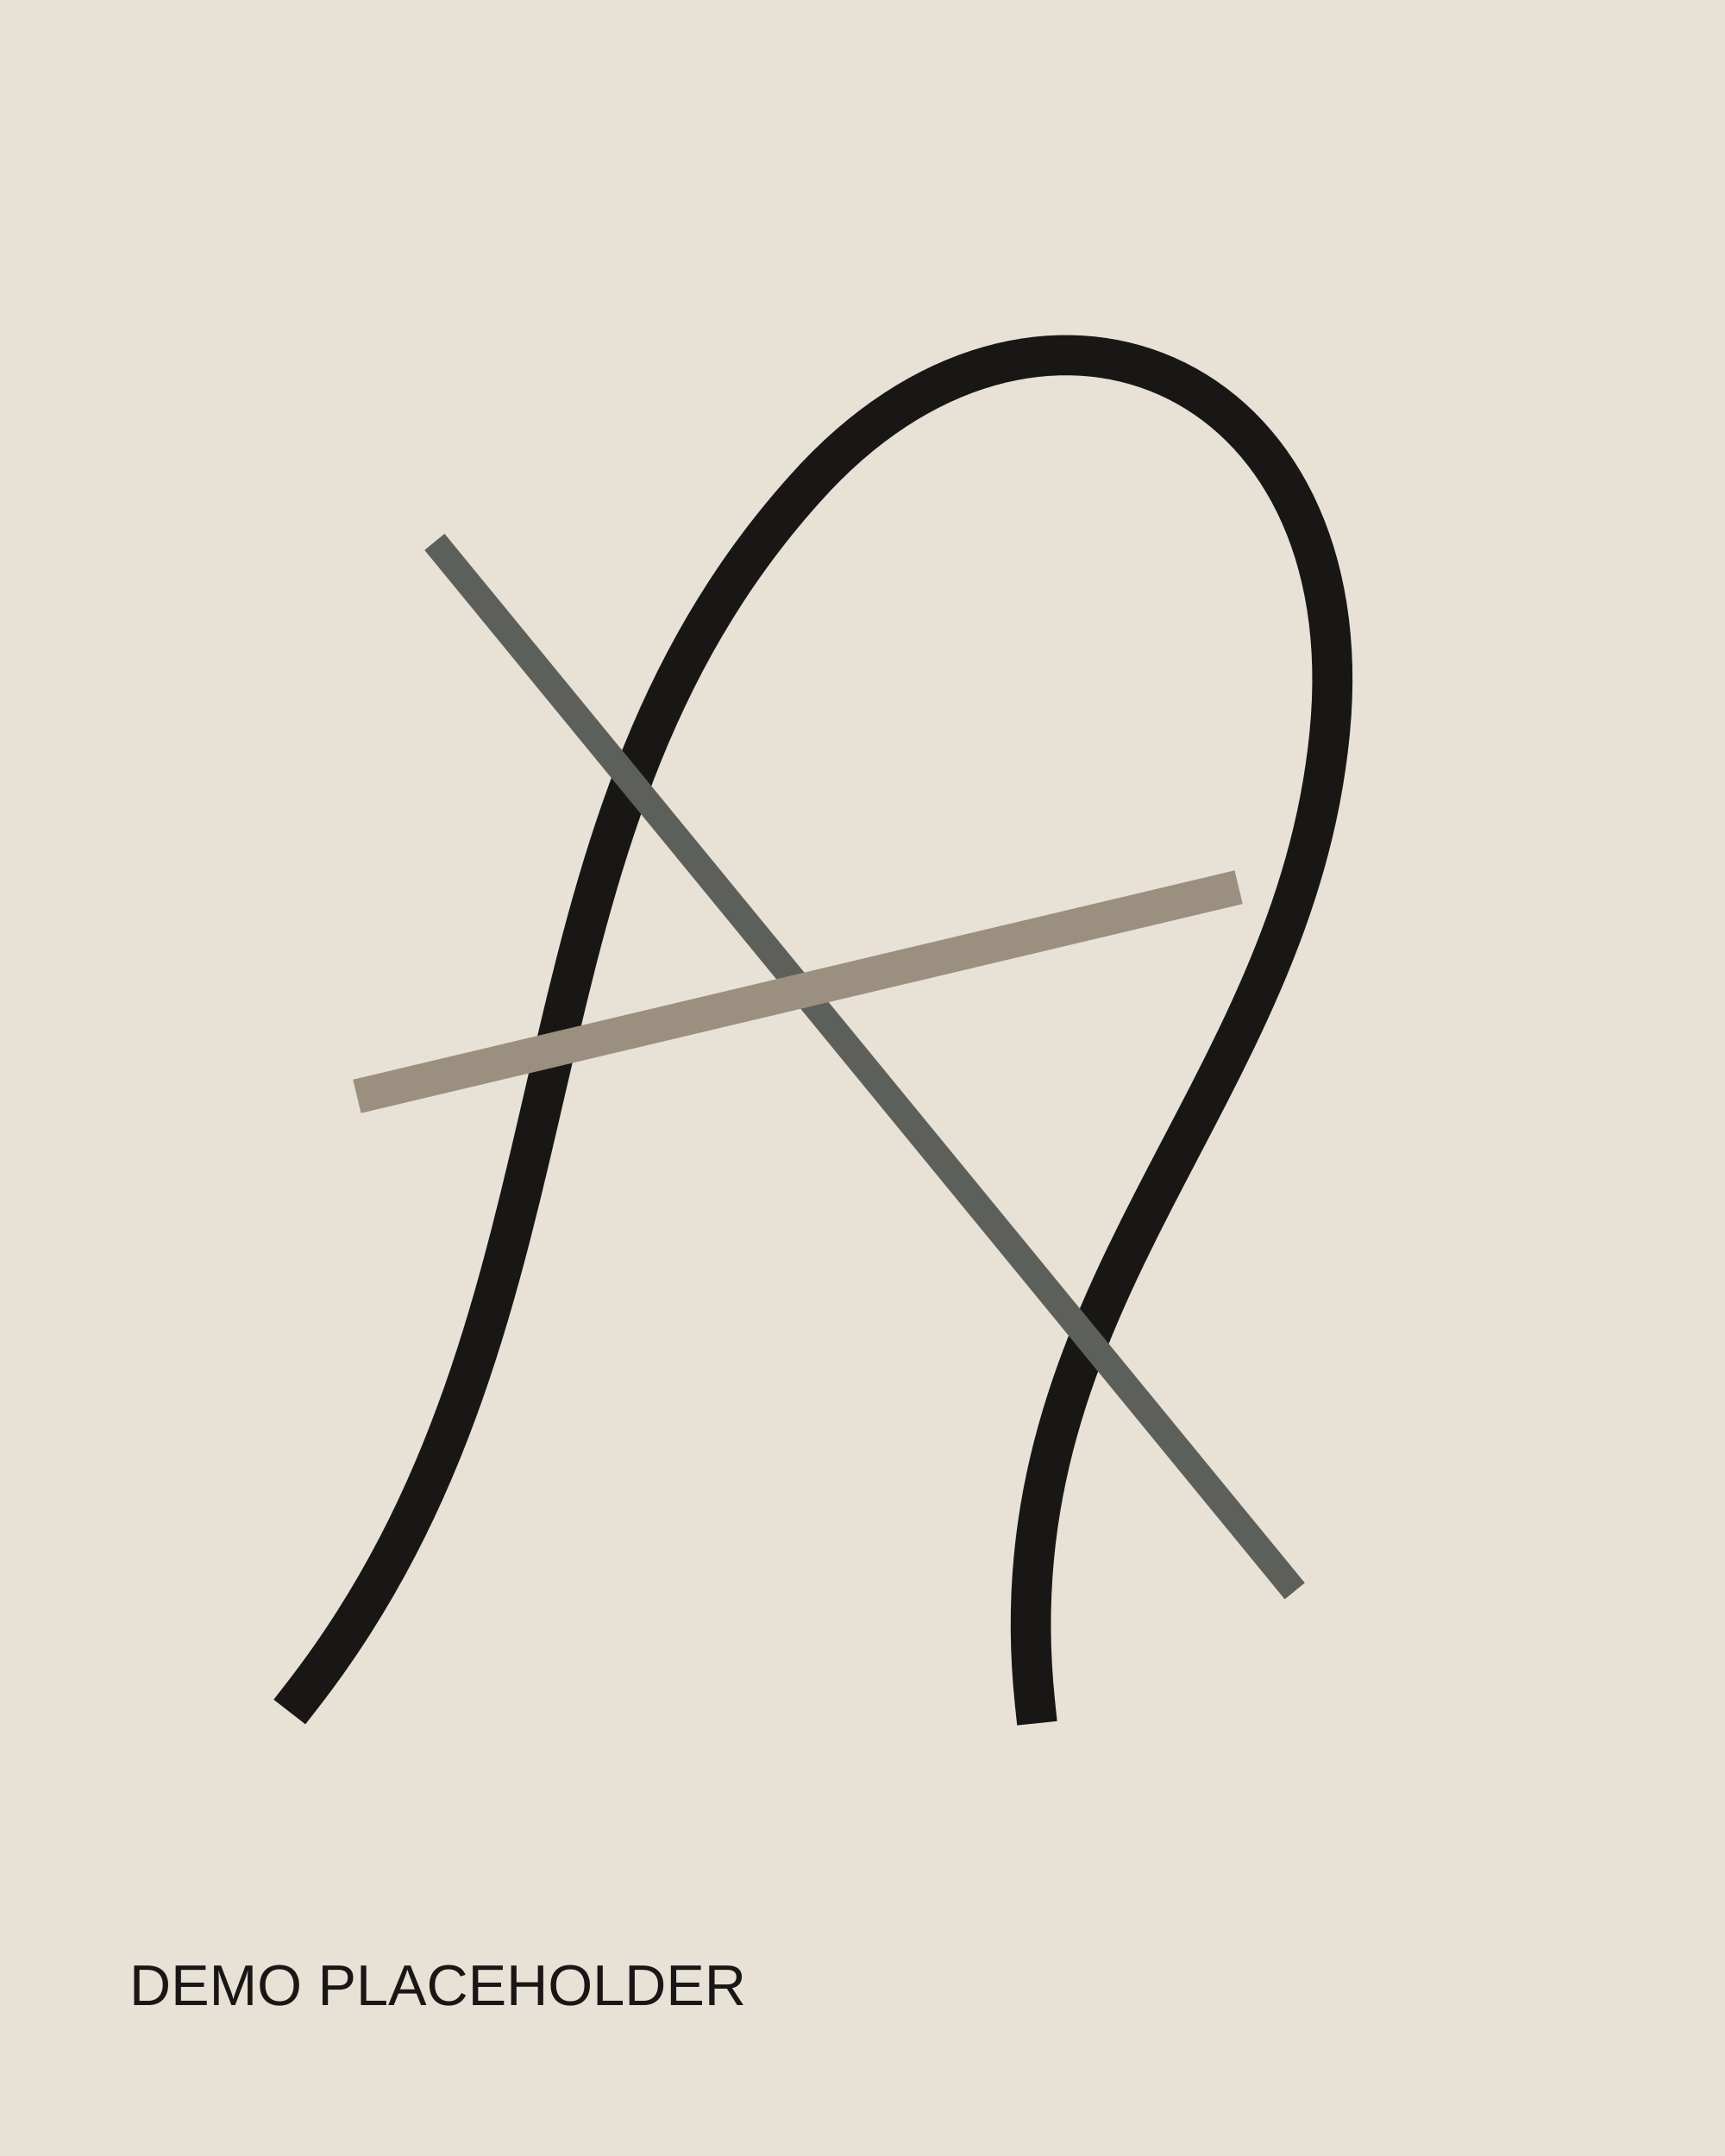
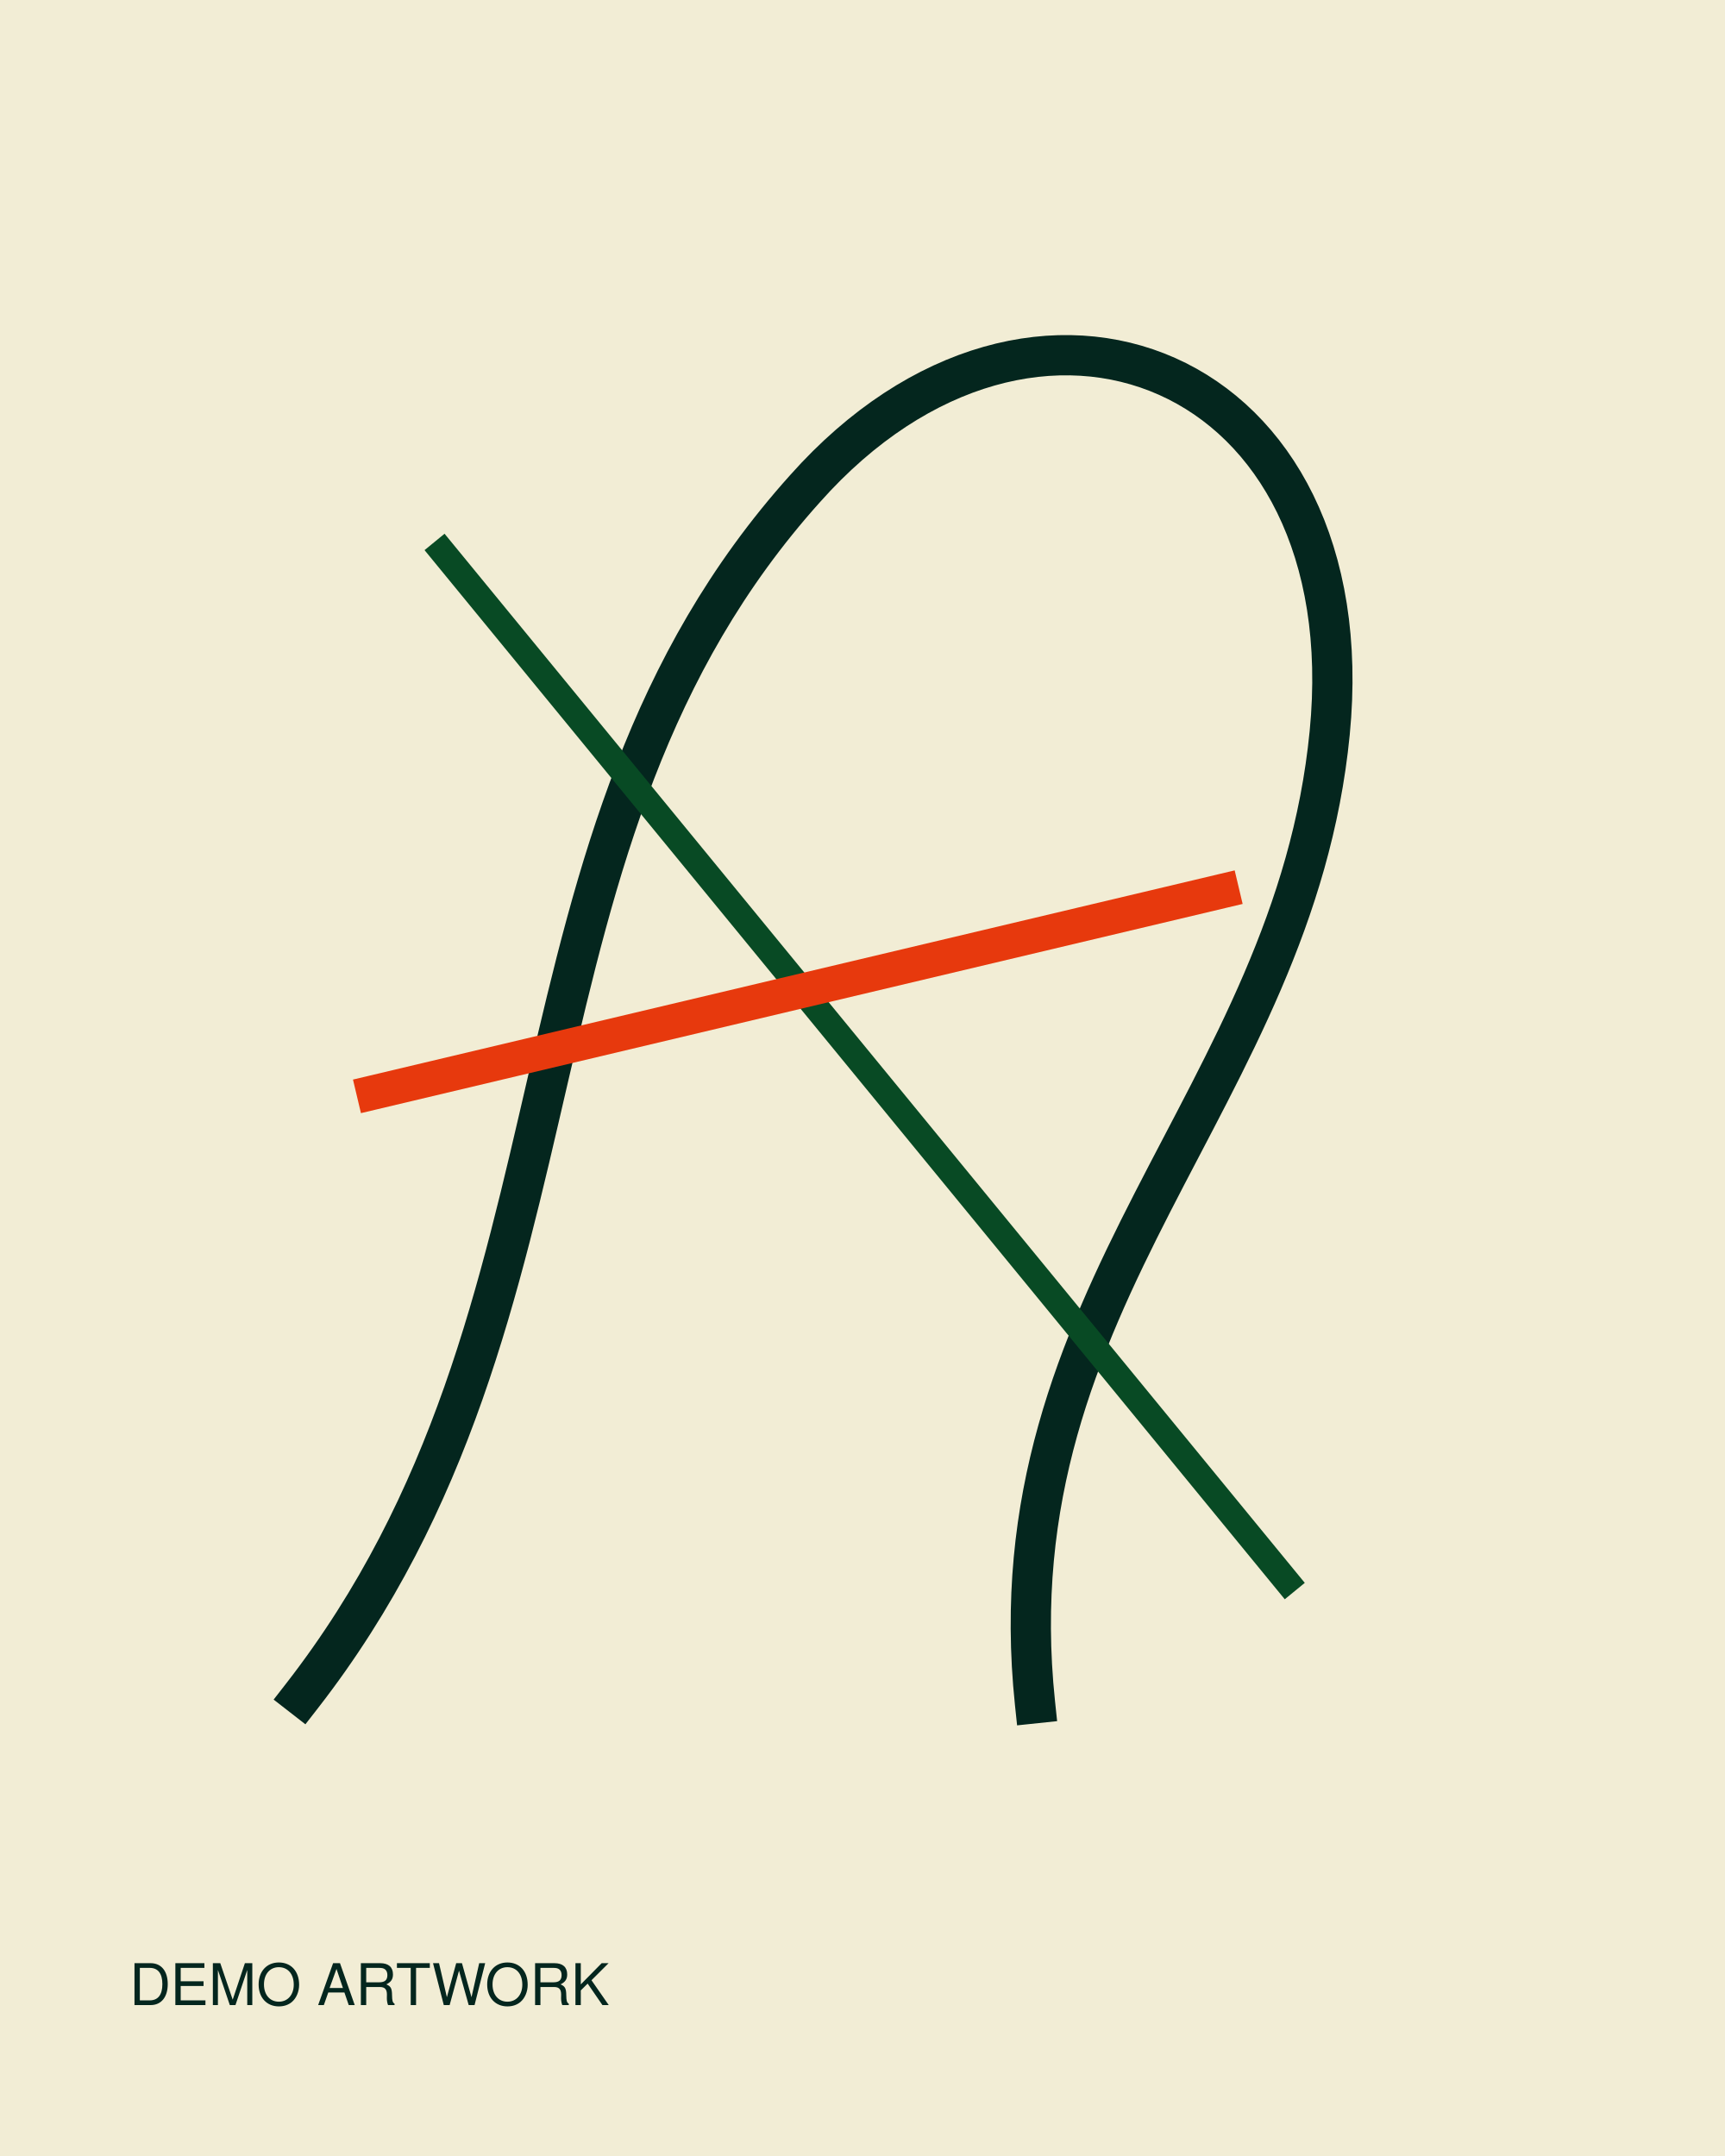
<svg xmlns="http://www.w3.org/2000/svg" viewBox="0 0 1200 1500" role="img" aria-labelledby="title desc">
-   <rect width="1200" height="1500" fill="#e8e1d6" />
-   <path d="M210 1180 C420 910 340 585 560 340 C720 160 950 255 925 510 C900 765 690 900 720 1185" fill="none" stroke="#191716" stroke-width="28" stroke-linecap="square" />
-   <path d="M308 384 L895 1100" stroke="#5d605a" stroke-width="18" stroke-linecap="square" />
-   <path d="M260 760 L850 620" stroke="#9b8f80" stroke-width="24" stroke-linecap="square" />
-   <text x="90" y="1395" fill="#191716" font-family="Arial, sans-serif" font-size="40">DEMO PLACEHOLDER</text>
+   <rect width="1200" height="1500" fill="#F2EDD5" />
+   <path d="M210 1180 C420 910 340 585 560 340 C720 160 950 255 925 510 C900 765 690 900 720 1185" fill="none" stroke="#04261E" stroke-width="28" stroke-linecap="square" />
+   <path d="M308 384 L895 1100" stroke="#084A24" stroke-width="18" stroke-linecap="square" />
+   <path d="M260 760 L850 620" stroke="#E7390D" stroke-width="24" stroke-linecap="square" />
+   <text x="90" y="1395" fill="#04261E" font-family="Helvetica, Arial, sans-serif" font-size="40">DEMO ARTWORK</text>
</svg>
